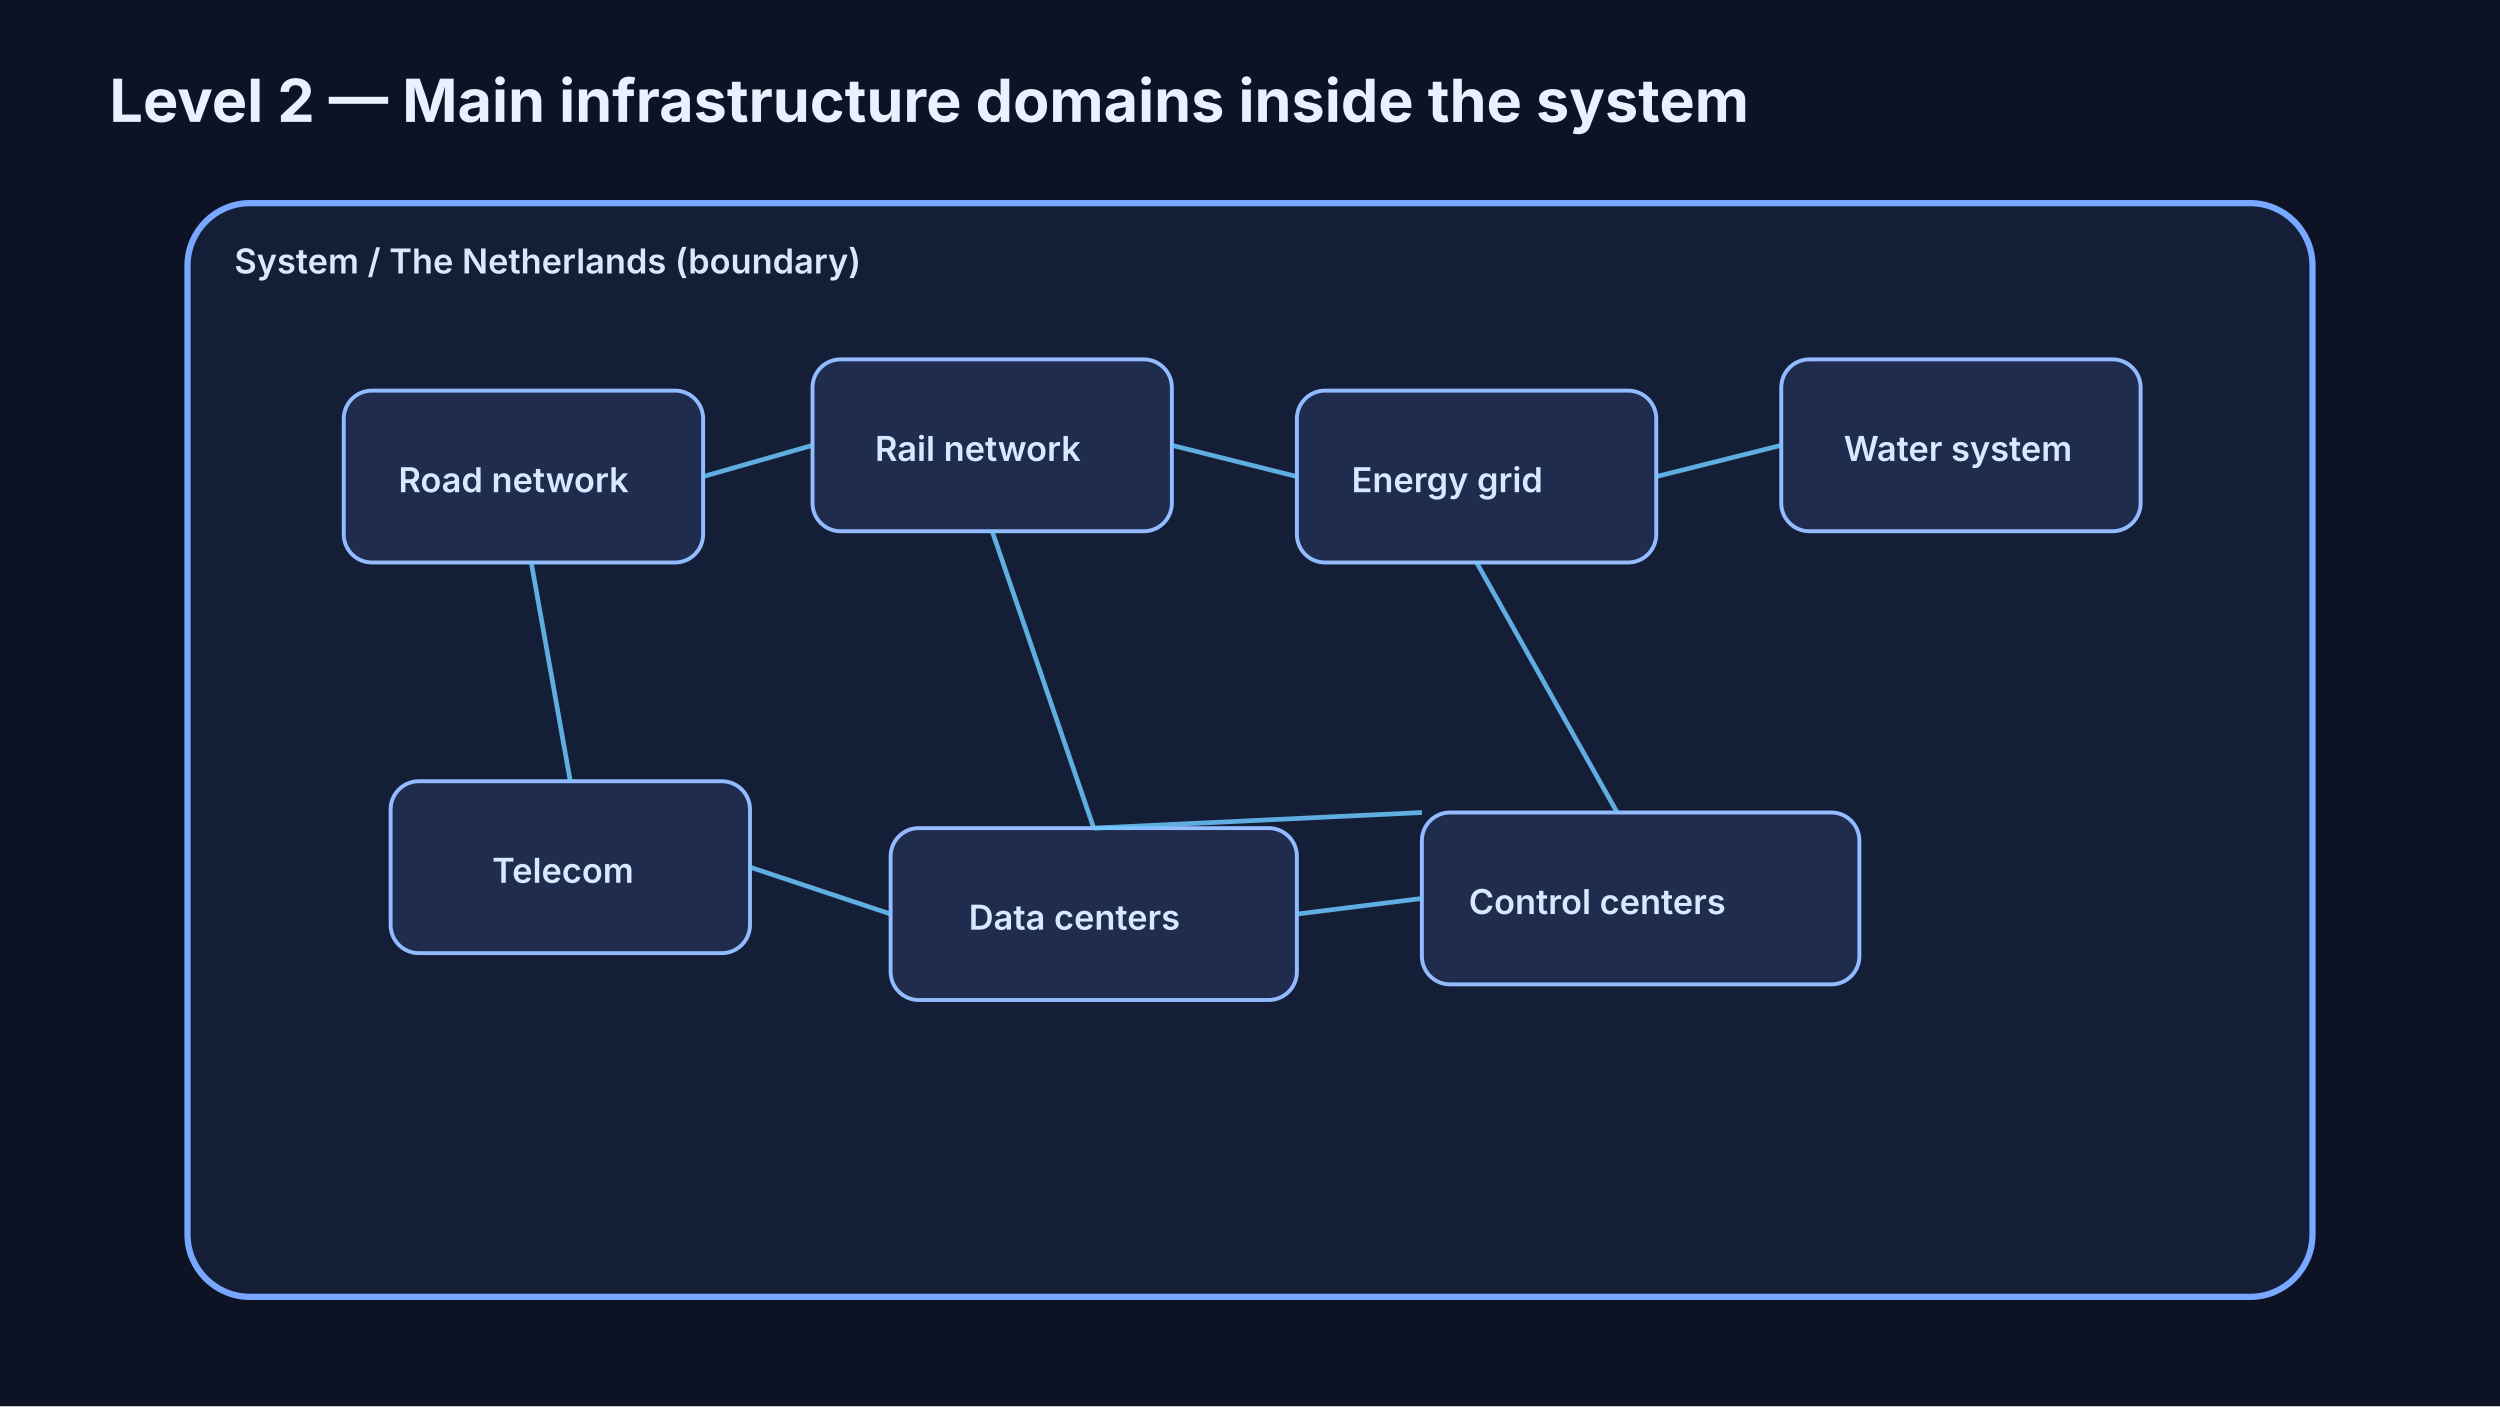
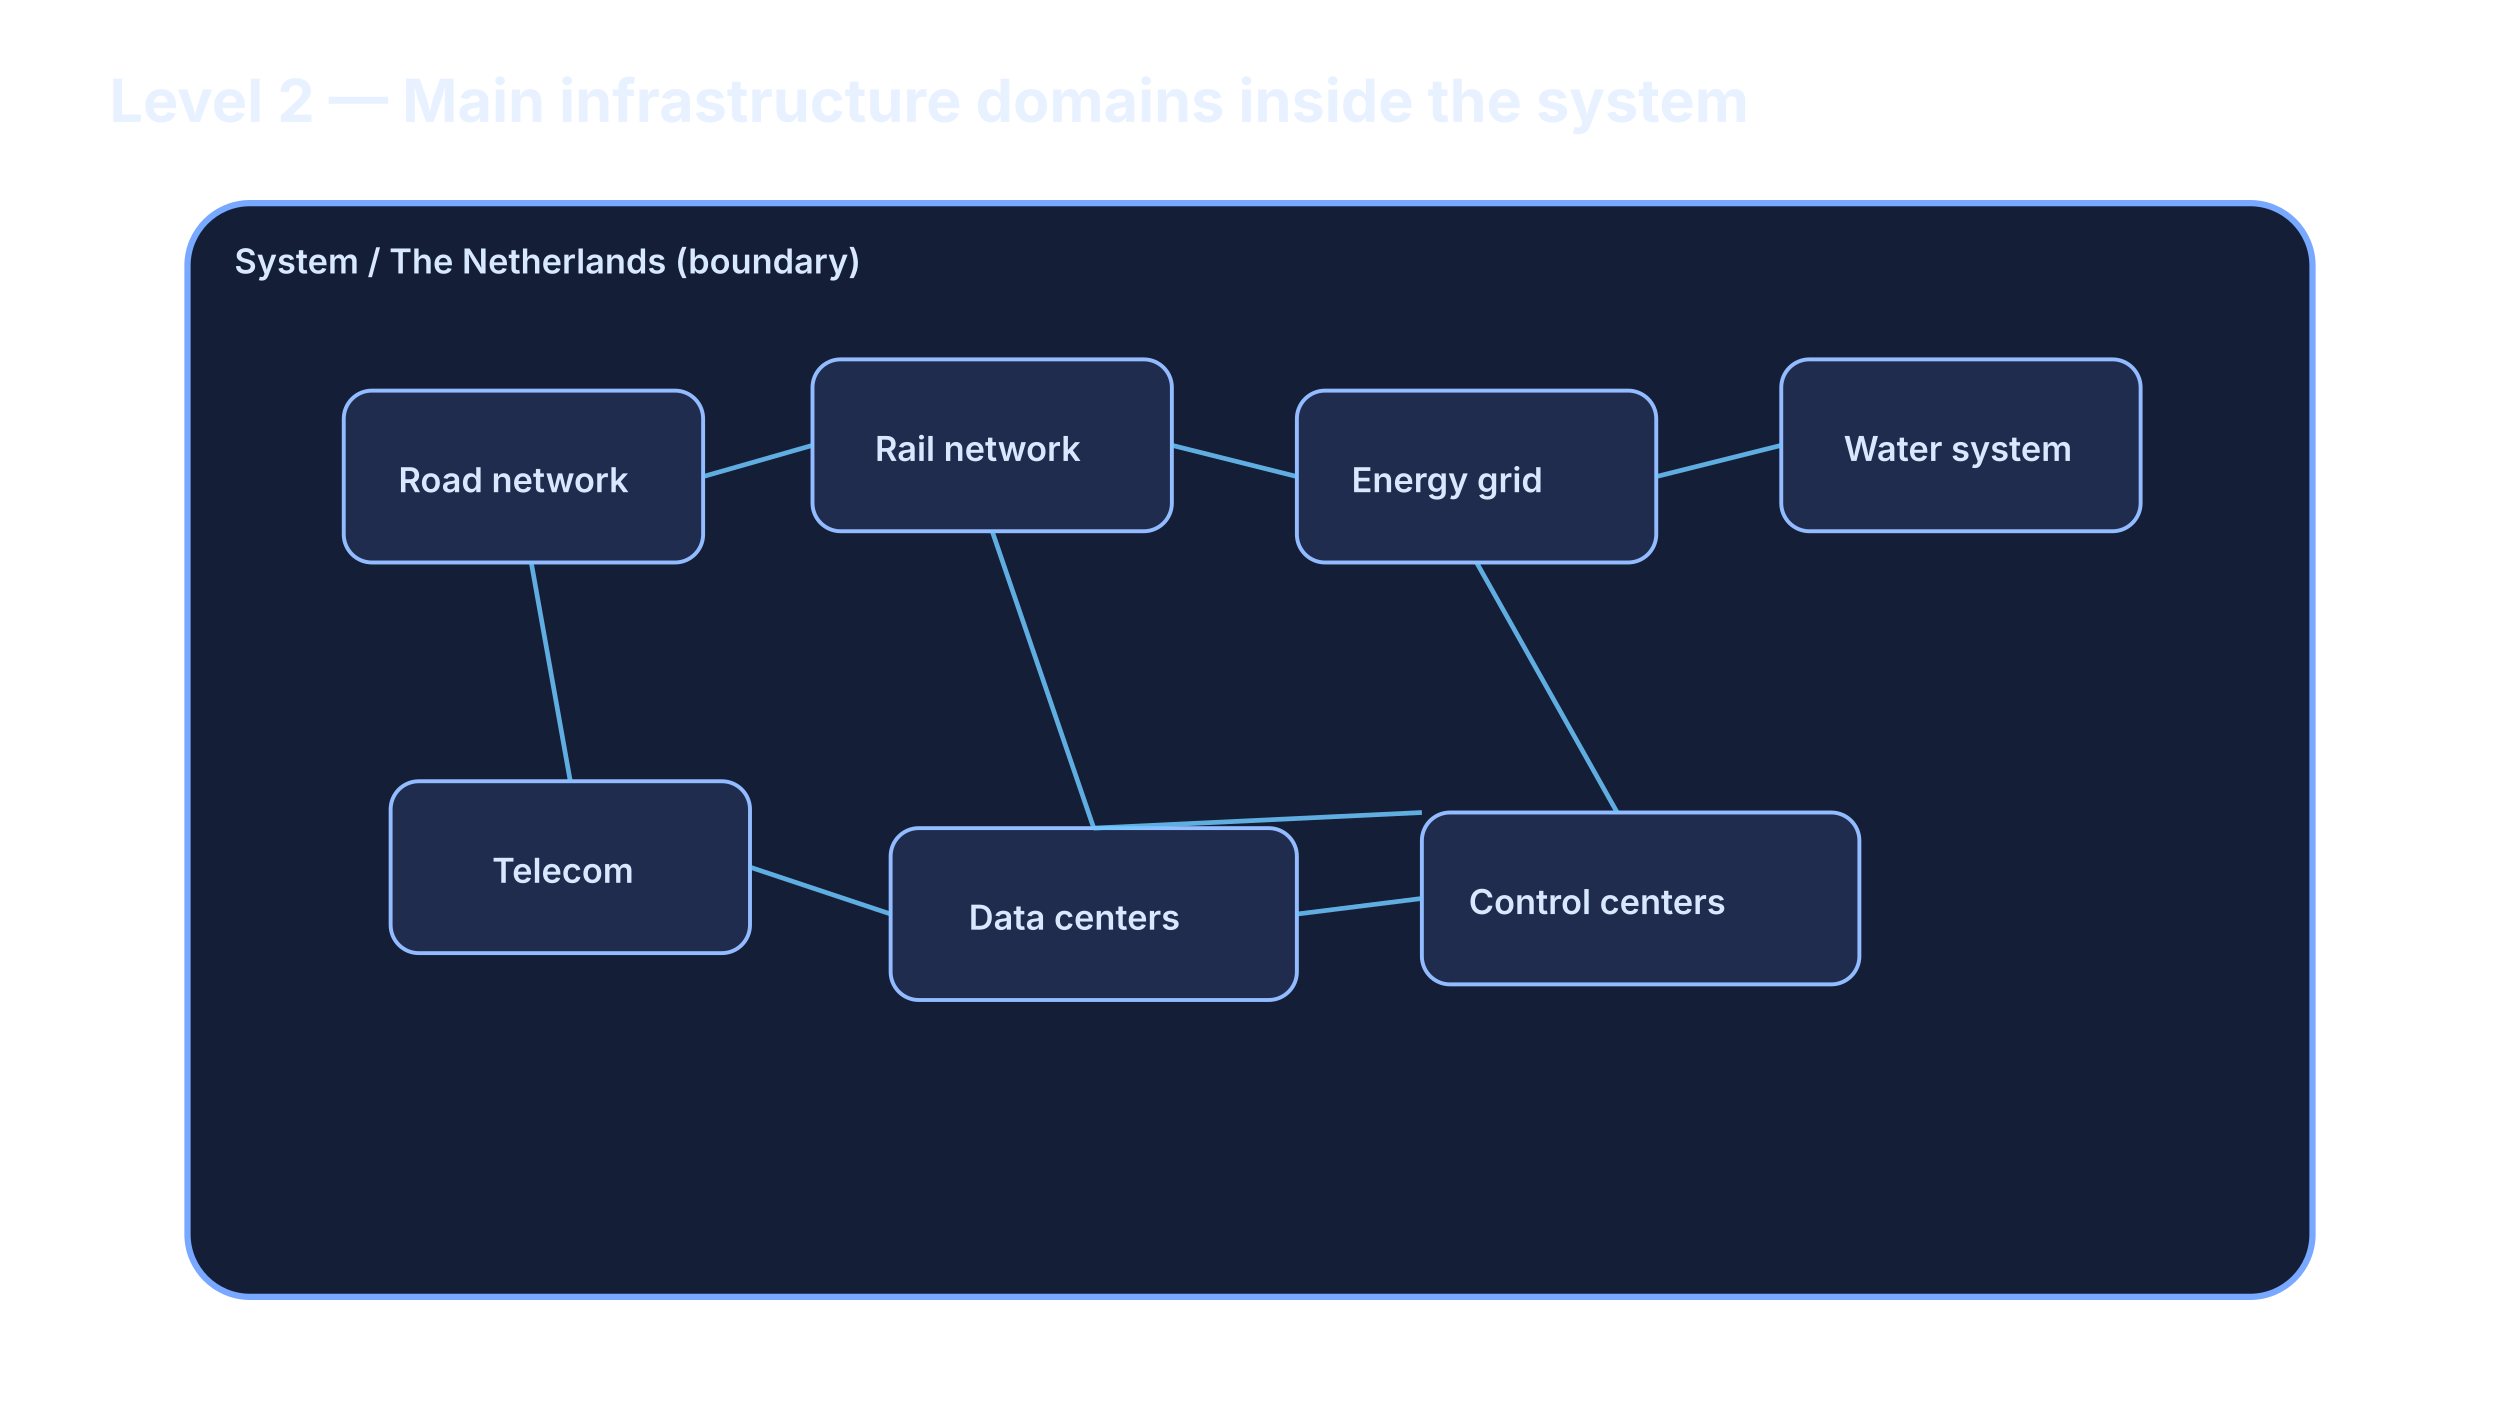
<svg xmlns="http://www.w3.org/2000/svg" viewBox="0 0 1600 900" role="img" aria-labelledby="title desc">
  <defs>
    <style>
-       .bg { fill: #0d1324; }
+       .bg { fill: none; }
      .system { fill: #141e36; stroke: #78a8ff; stroke-width: 4; }
      .domain { fill: #1f2c4d; stroke: #93bbff; stroke-width: 2.5; }
      .path { stroke: #6dc8ff; stroke-width: 3; fill: none; opacity: 0.85; }
      .title { font: 700 38px Inter, Arial, sans-serif; fill: #e8f1ff; }
      .txt { font: 600 22px Inter, Arial, sans-serif; fill: #d7e8ff; }
    </style>
  </defs>
  <rect class="bg" width="1600" height="900" />
  <text class="title" x="70" y="78">Level 2 — Main infrastructure domains inside the system</text>
  <rect class="system" x="120" y="130" width="1360" height="700" rx="40" />
  <text class="txt" x="150" y="175">System / The Netherlands (boundary)</text>
  <g>
    <rect class="domain" x="220" y="250" width="230" height="110" rx="18" />
    <text class="txt" x="255" y="315">Road network</text>
    <rect class="domain" x="520" y="230" width="230" height="110" rx="18" />
    <text class="txt" x="560" y="295">Rail network</text>
    <rect class="domain" x="830" y="250" width="230" height="110" rx="18" />
    <text class="txt" x="865" y="315">Energy grid</text>
    <rect class="domain" x="1140" y="230" width="230" height="110" rx="18" />
    <text class="txt" x="1180" y="295">Water system</text>
    <rect class="domain" x="250" y="500" width="230" height="110" rx="18" />
    <text class="txt" x="315" y="565">Telecom</text>
    <rect class="domain" x="570" y="530" width="260" height="110" rx="18" />
    <text class="txt" x="620" y="595">Data centers</text>
    <rect class="domain" x="910" y="520" width="280" height="110" rx="18" />
    <text class="txt" x="940" y="585">Control centers</text>
  </g>
  <g>
    <path class="path" d="M450 305 L520 285" />
    <path class="path" d="M750 285 L830 305" />
    <path class="path" d="M1060 305 L1140 285" />
    <path class="path" d="M340 360 L365 500" />
    <path class="path" d="M635 340 L700 530" />
    <path class="path" d="M945 360 L1035 520" />
    <path class="path" d="M480 555 L570 585" />
    <path class="path" d="M830 585 L910 575" />
    <path class="path" d="M700 530 L910 520" />
  </g>
</svg>
